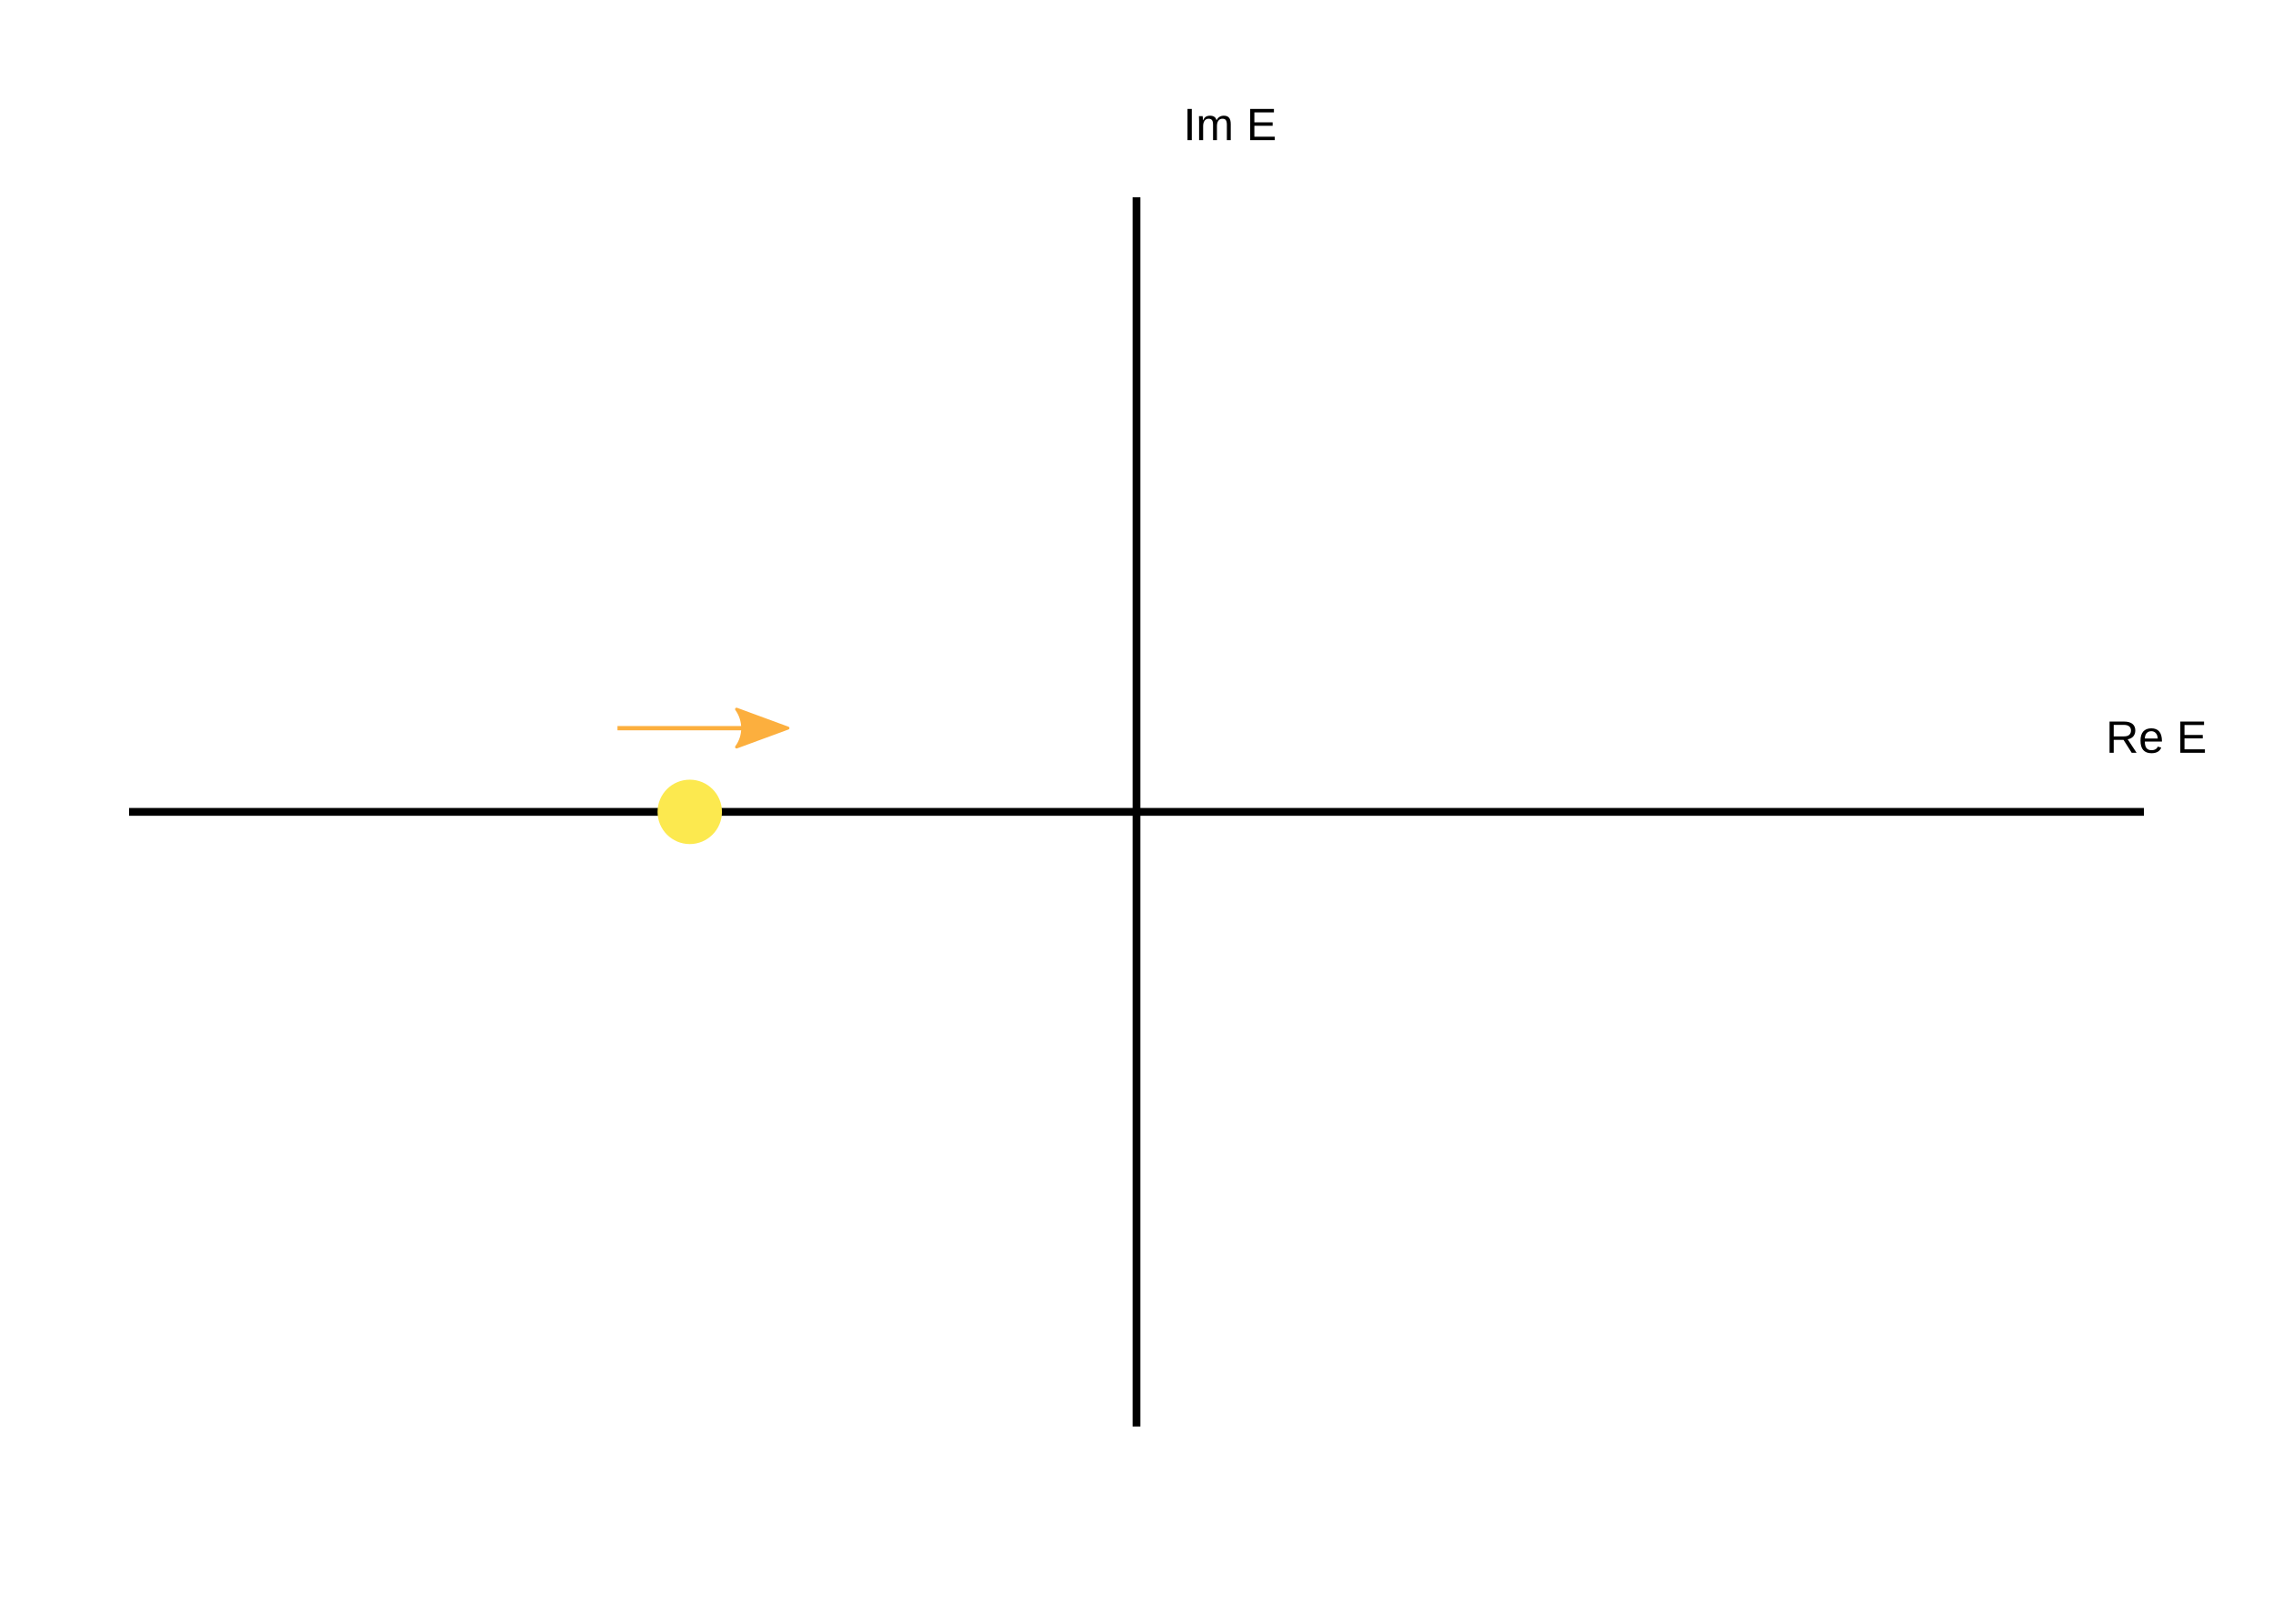
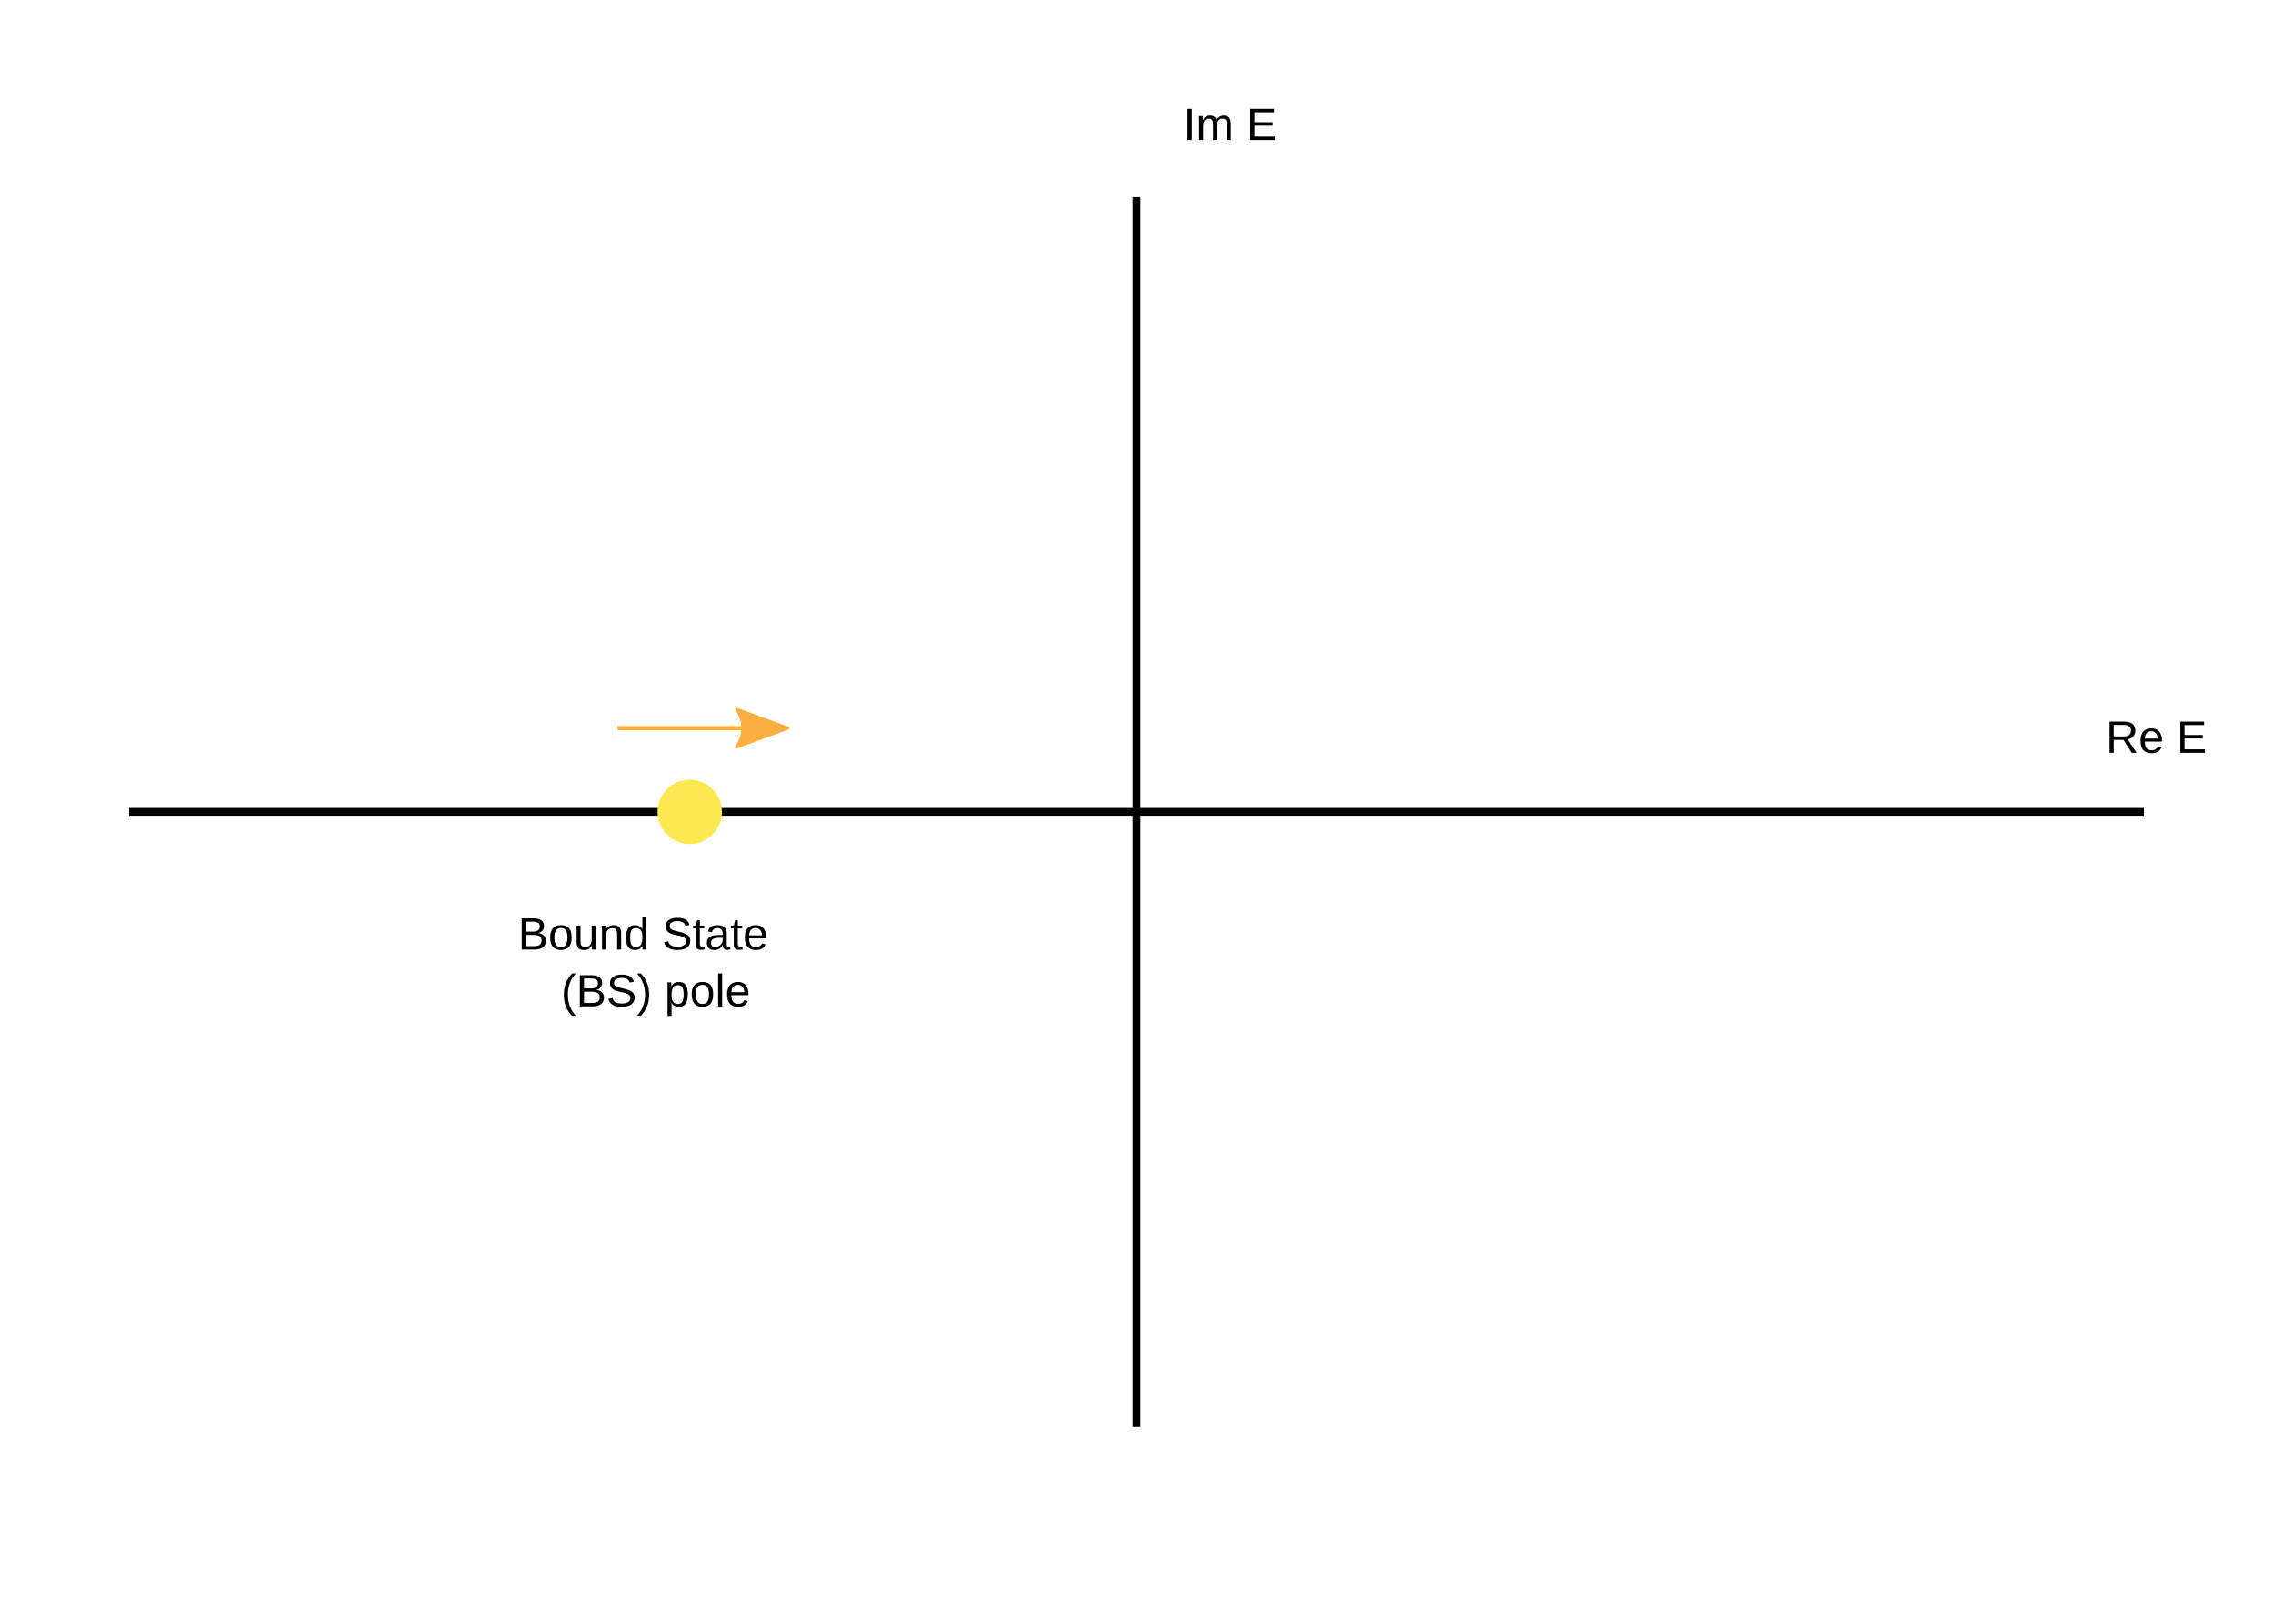
<svg xmlns="http://www.w3.org/2000/svg" width="700pt" height="500pt" viewBox="0 0 246.944 176.389" version="1.1" id="svg1006">
  <defs id="defs1000">
    <marker orient="auto" refY="0.0" refX="0.0" id="Arrow2Lend" style="overflow:visible;">
      <path id="path7869" style="fill-rule:evenodd;stroke-width:0.625;stroke-linejoin:round;stroke:#fcaf3e;stroke-opacity:1;fill:#fcaf3e;fill-opacity:1" d="M 8.719,4.034 L -2.207,0.016 L 8.719,-4.002 C 6.973,-1.63 6.983,1.616 8.719,4.034 z " transform="scale(1.1) rotate(180) translate(1,0)" />
    </marker>
  </defs>
  <g id="layer1" transform="translate(0,-120.6111)">
    <path style="fill:none;fill-rule:evenodd;stroke:#000000;stroke-width:0.847;stroke-linecap:butt;stroke-linejoin:miter;stroke-opacity:1;stroke-miterlimit:4;stroke-dasharray:none" d="M 14.025,208.806 H 232.919" id="path1551" />
    <path style="fill:none;fill-rule:evenodd;stroke:#000000;stroke-width:0.847;stroke-linecap:butt;stroke-linejoin:miter;stroke-opacity:1;stroke-miterlimit:4;stroke-dasharray:none" d="M 123.472,142.039 V 275.572" id="path1553" />
    <text xml:space="preserve" style="font-style:normal;font-variant:normal;font-weight:normal;font-stretch:normal;font-size:4.939px;line-height:125%;font-family:'Liberation Sans';-inkscape-font-specification:'Liberation Sans';letter-spacing:0px;word-spacing:0px;fill:#000000;fill-opacity:1;stroke:none;stroke-width:0.265px;stroke-linecap:butt;stroke-linejoin:miter;stroke-opacity:1" x="128.557" y="135.836" id="text1557">
      <tspan id="tspan1555" x="128.557" y="135.836" style="stroke-width:0.265px">Im E</tspan>
    </text>
    <text xml:space="preserve" style="font-style:normal;font-variant:normal;font-weight:normal;font-stretch:normal;font-size:4.939px;line-height:125%;font-family:'Liberation Sans';-inkscape-font-specification:'Liberation Sans';letter-spacing:0px;word-spacing:0px;fill:#000000;fill-opacity:1;stroke:none;stroke-width:0.265px;stroke-linecap:butt;stroke-linejoin:miter;stroke-opacity:1" x="228.783" y="202.387" id="text1561">
      <tspan id="tspan1559" x="228.783" y="202.387" style="stroke-width:0.265px">Re E</tspan>
    </text>
    <circle r="3.074" cy="208.806" cx="74.937" id="circle1567" style="opacity:1;fill:#fce94f;fill-opacity:1;fill-rule:nonzero;stroke:#fce94f;stroke-width:0.847;stroke-linecap:round;stroke-linejoin:miter;stroke-miterlimit:4;stroke-dasharray:none;stroke-dashoffset:0;stroke-opacity:1;paint-order:markers fill stroke" />
    <path style="fill:none;fill-rule:evenodd;stroke:#fcaf3e;stroke-width:0.465;stroke-linecap:butt;stroke-linejoin:miter;stroke-opacity:1;stroke-miterlimit:4;stroke-dasharray:none;marker-end:url(#Arrow2Lend)" d="M 67.085,199.714 H 84.992" id="path22281" />
+     <text xml:space="preserve" style="font-style:normal;font-variant:normal;font-weight:normal;font-stretch:normal;font-size:4.939px;line-height:125%;font-family:'Liberation Sans';-inkscape-font-specification:'Liberation Sans';letter-spacing:0px;word-spacing:0px;fill:#000000;fill-opacity:1;stroke:none;stroke-width:0.265px;stroke-linecap:butt;stroke-linejoin:miter;stroke-opacity:1" x="74.669" y="223.768" id="text830">
+       <tspan id="tspan828" x="74.669" y="223.768" style="text-align:center;text-anchor:middle;stroke-width:0.265px">Bound State</tspan>
+       <tspan x="74.669" y="229.942" style="text-align:center;text-anchor:middle;stroke-width:0.265px" id="tspan832">(BS) pole</tspan>
+     </text>
  </g>
</svg>
